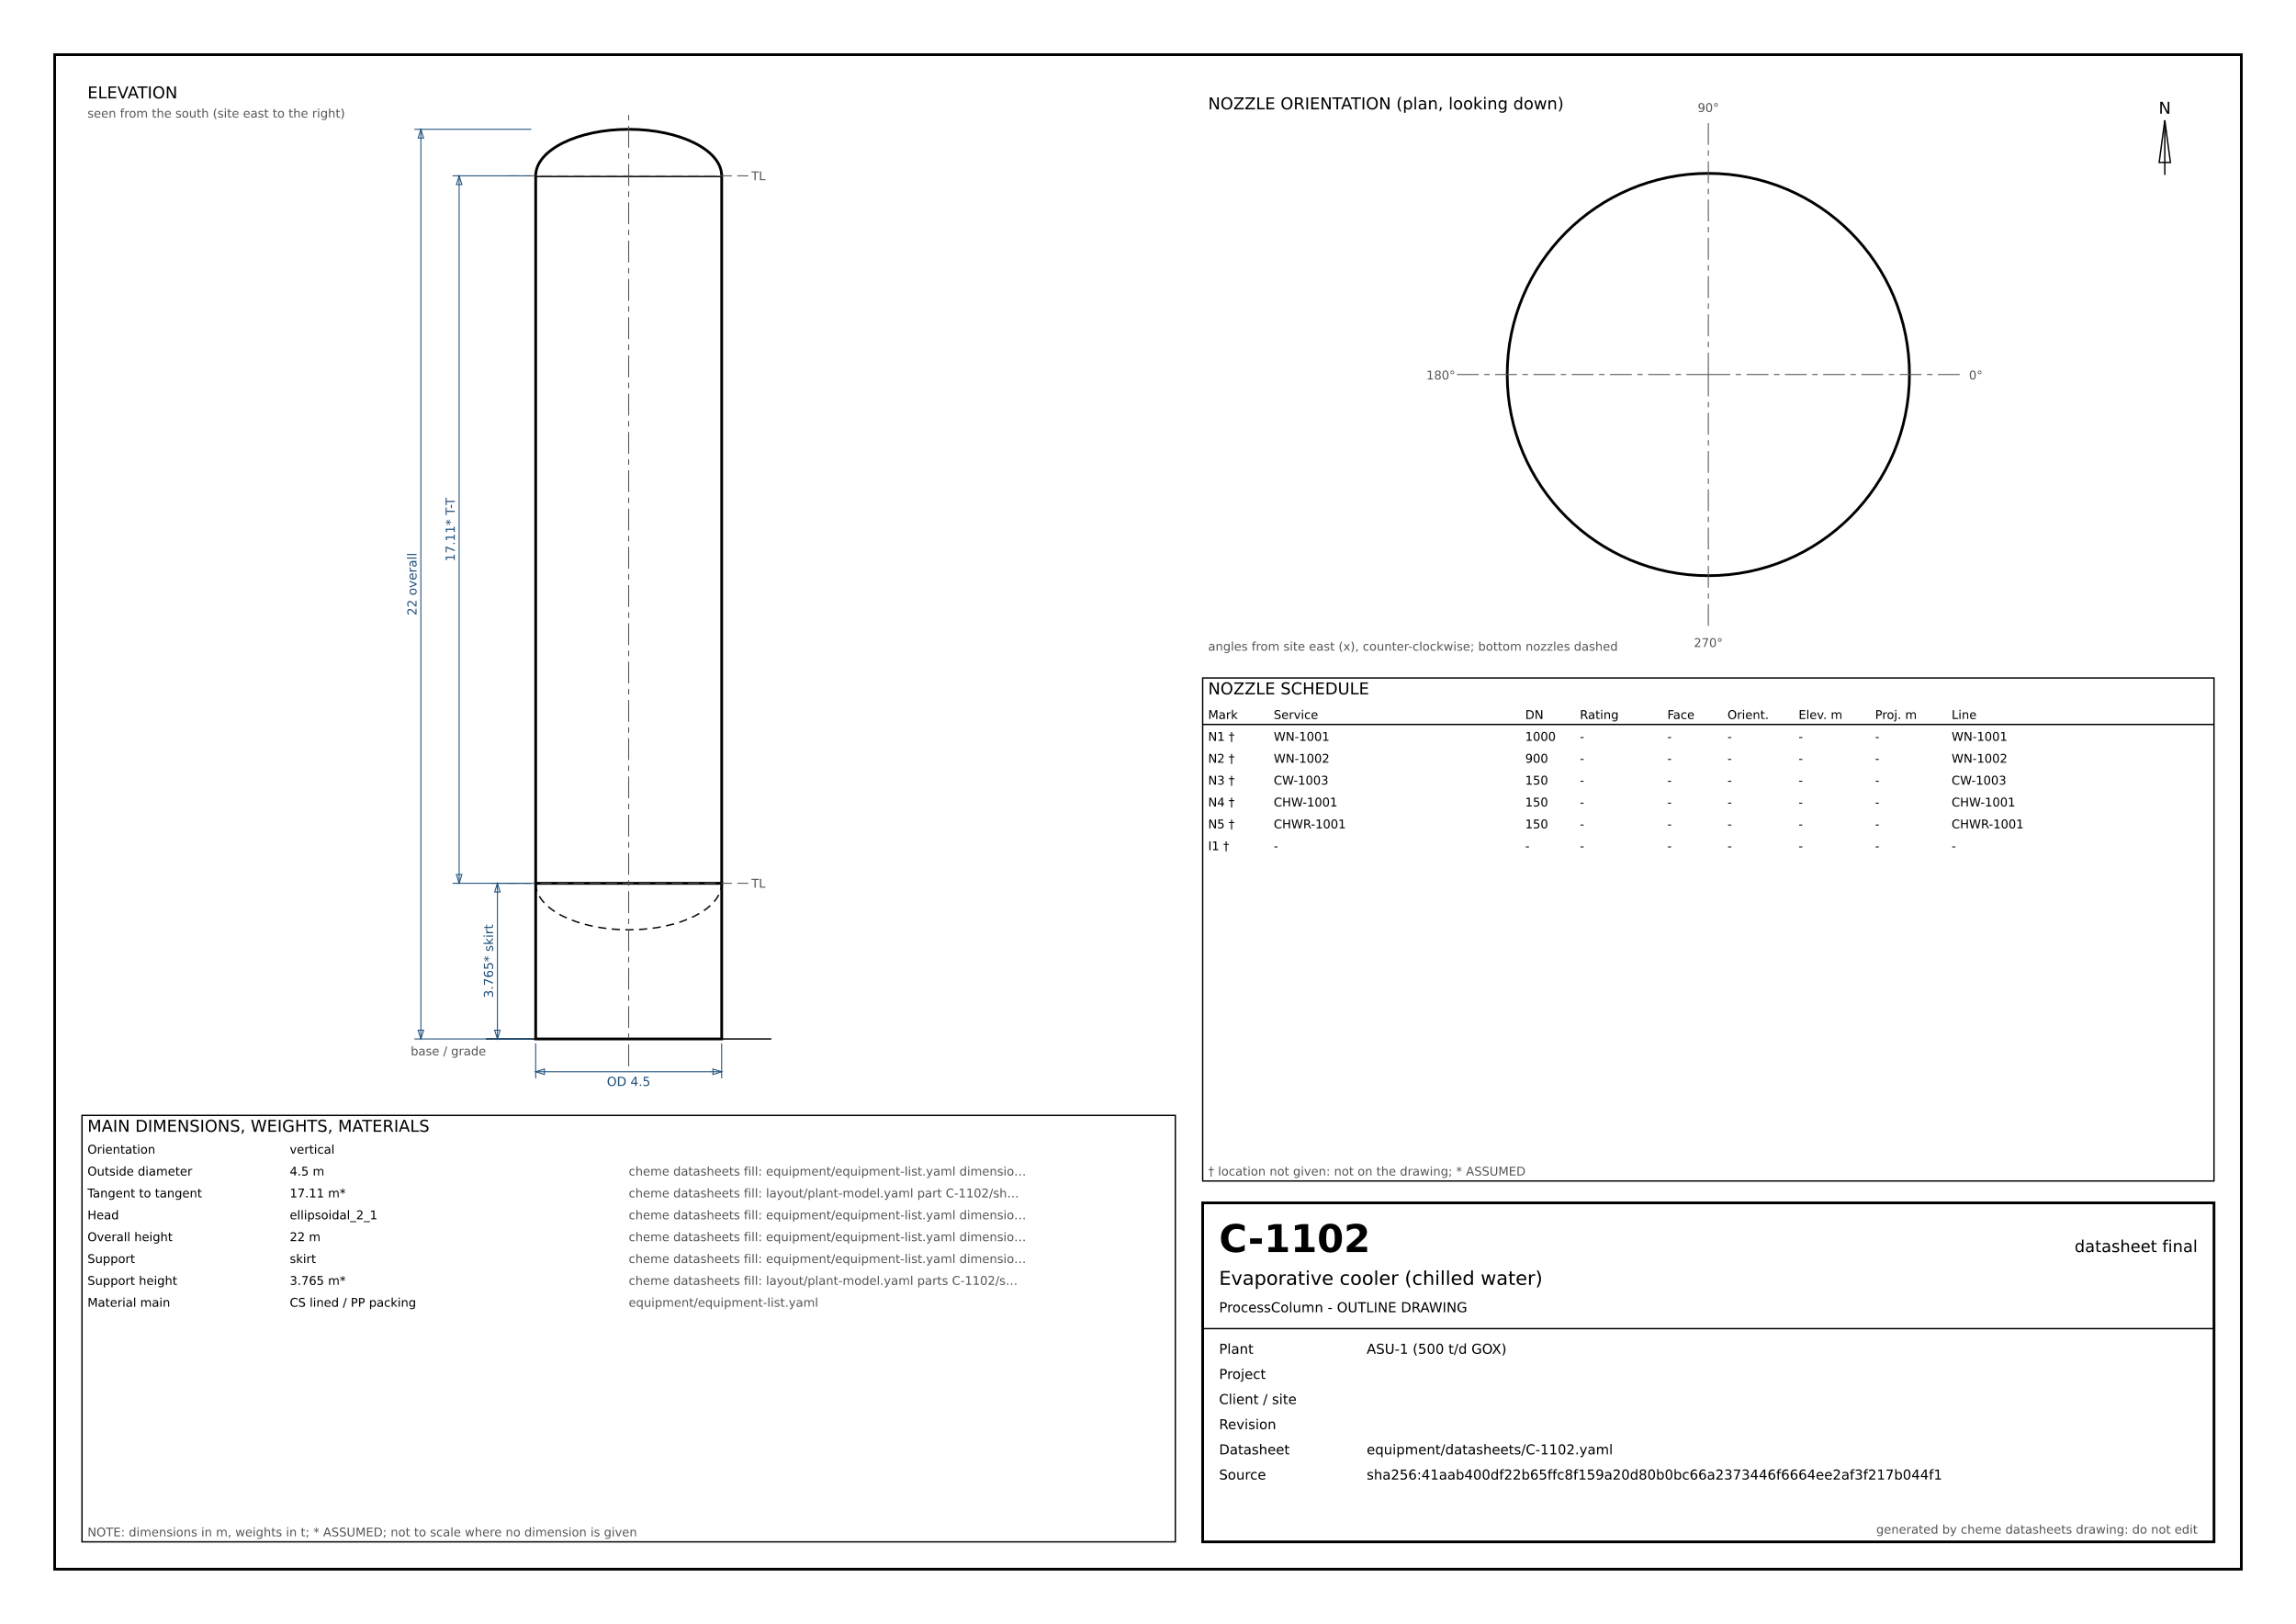
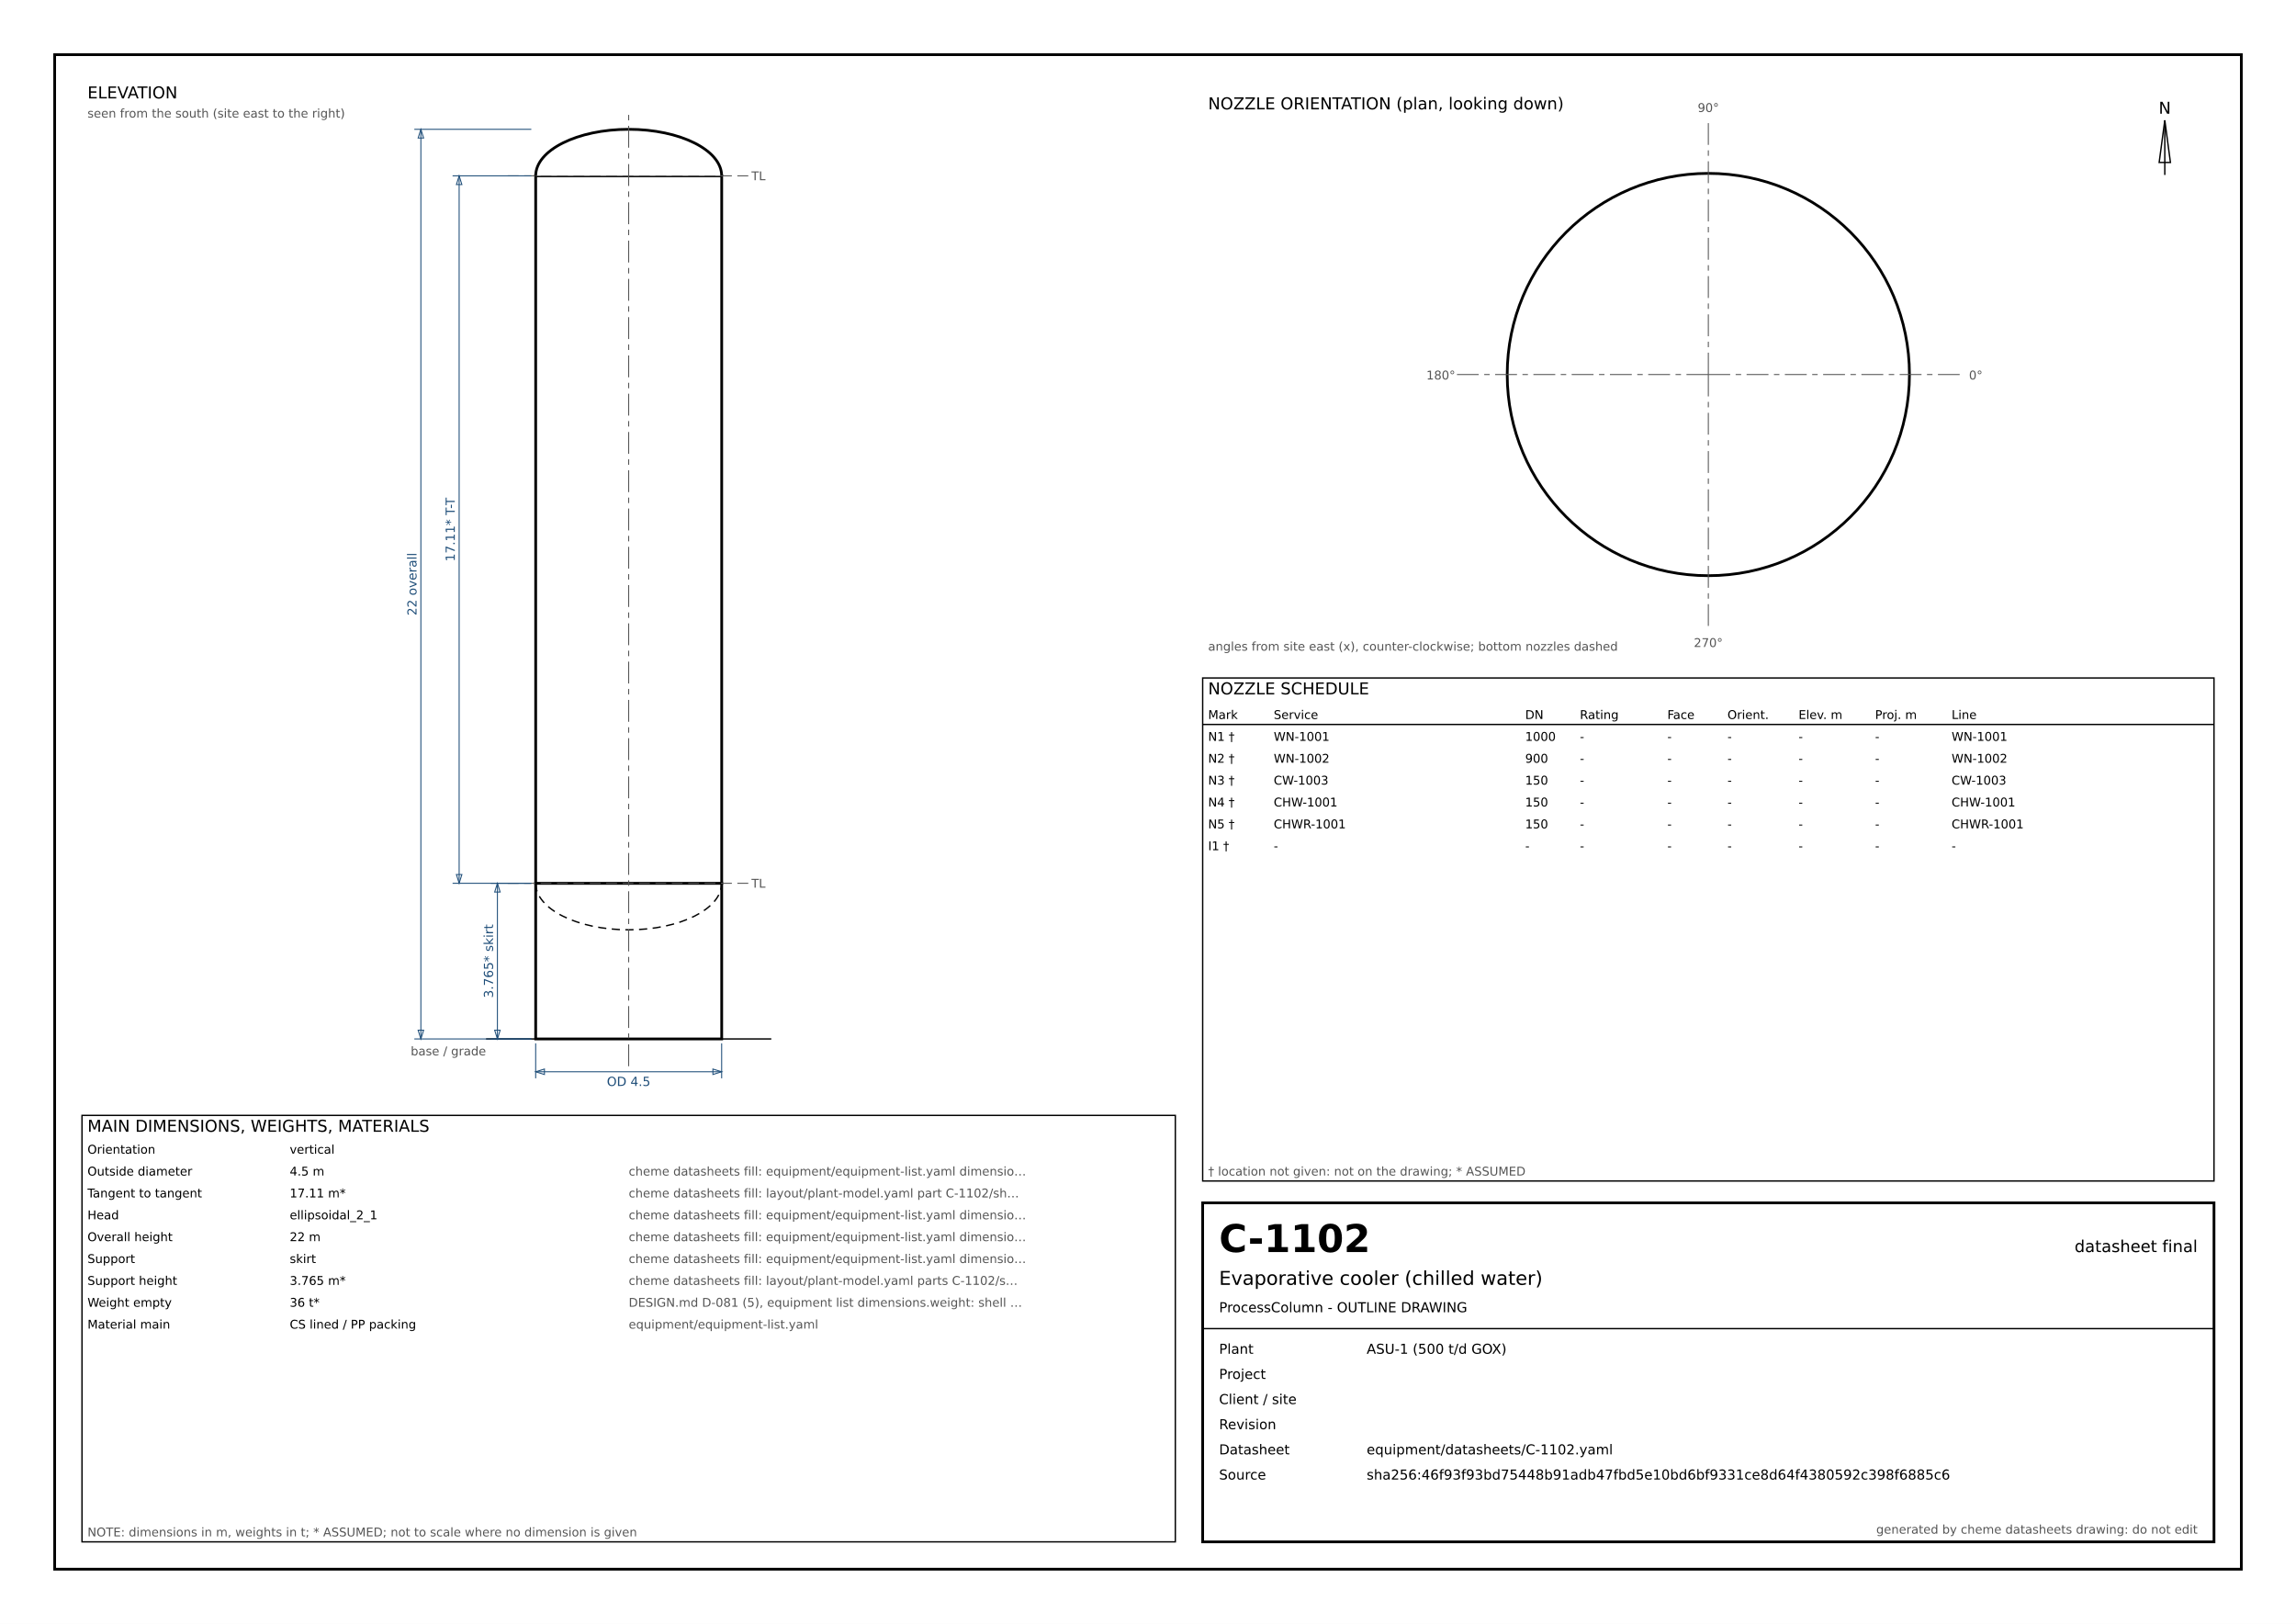
<svg xmlns="http://www.w3.org/2000/svg" width="420mm" height="297mm" viewBox="0 0 420 297">
  <style>
.frame{fill:none;stroke:#000;stroke-width:0.5}
.thin{fill:none;stroke:#000;stroke-width:0.25}
.outline{fill:#fff;stroke:#000;stroke-width:0.5}
.hidden{fill:none;stroke:#000;stroke-width:0.25;stroke-dasharray:1.5 1}
.centre{fill:none;stroke:#555;stroke-width:0.18;stroke-dasharray:4 1 1 1}
.tl{fill:none;stroke:#555;stroke-width:0.18;stroke-dasharray:2 1}
.dim{fill:none;stroke:#1f4e79;stroke-width:0.18}
.nozzle{fill:#fff;stroke:#b71c1c;stroke-width:0.35}
.section{fill:none;stroke:#2e7d32;stroke-width:0.25;stroke-dasharray:2 1}
text{font-family:'DejaVu Sans',Arial,Helvetica,sans-serif;fill:#000}
.t2{font-size:2.2px}.t25{font-size:2.5px}.t3{font-size:3px}.t35{font-size:3.5px}
.t5{font-size:5px;font-weight:bold}.t7{font-size:7px;font-weight:bold}
.dimt{font-size:2.3px;fill:#1f4e79}.nt{font-size:2.3px;fill:#b71c1c}
.note{font-size:2.2px;fill:#555}
.draft{font-size:40px;font-weight:bold;fill:#c62828;fill-opacity:0.12}
</style>
  <rect x="0" y="0" width="420" height="297" fill="#fff" />
  <rect x="10" y="10" width="400" height="277" class="frame" />
  <text x="16" y="18" class="t3" text-anchor="start">ELEVATION</text>
  <rect x="97.99" y="161.55" width="34.03" height="28.47" class="outline" />
  <path d="M97.99,161.55 A17.01,8.51 0 0 0 132.01,161.55" class="hidden" />
  <rect x="97.99" y="32.16" width="34.03" height="129.39" class="outline" />
  <path d="M97.99,32.16 A17.01,8.51 0 0 1 132.01,32.16" class="outline" />
  <line x1="92.88" y1="161.55" x2="137.12" y2="161.55" class="tl" />
  <text x="137.46" y="162.35" class="note" text-anchor="start">TL</text>
  <line x1="92.88" y1="32.16" x2="137.12" y2="32.16" class="tl" />
  <text x="137.46" y="32.96" class="note" text-anchor="start">TL</text>
  <line x1="115" y1="195.01" x2="115" y2="20.33" class="centre" />
  <line x1="88.91" y1="190.02" x2="141.09" y2="190.02" class="thin" />
  <text x="88.91" y="193.02" class="note" text-anchor="end">base / grade</text>
  <line x1="97.19" y1="190.02" x2="75.79" y2="190.02" class="dim" />
  <line x1="97.19" y1="23.65" x2="75.79" y2="23.65" class="dim" />
  <line x1="76.99" y1="190.02" x2="76.99" y2="23.65" class="dim" />
  <path d="M76.99,190.02 l0.5,-1.6 l-1,0 z" class="dim" />
  <path d="M76.99,23.65 l0.5,1.6 l-1,0 z" class="dim" />
  <text x="76.19" y="106.84" class="dimt" text-anchor="middle" transform="rotate(-90 76.19 106.84)">22 overall</text>
  <line x1="97.19" y1="161.55" x2="82.79" y2="161.55" class="dim" />
  <line x1="97.19" y1="32.16" x2="82.79" y2="32.16" class="dim" />
  <line x1="83.99" y1="161.55" x2="83.99" y2="32.16" class="dim" />
  <path d="M83.99,161.55 l0.5,-1.6 l-1,0 z" class="dim" />
  <path d="M83.99,32.16 l0.5,1.6 l-1,0 z" class="dim" />
  <text x="83.19" y="96.85" class="dimt" text-anchor="middle" transform="rotate(-90 83.19 96.85)">17.11* T-T</text>
  <line x1="97.19" y1="190.02" x2="89.79" y2="190.02" class="dim" />
  <line x1="97.19" y1="161.55" x2="89.79" y2="161.55" class="dim" />
  <line x1="90.99" y1="190.02" x2="90.99" y2="161.55" class="dim" />
  <path d="M90.99,190.02 l0.5,-1.6 l-1,0 z" class="dim" />
  <path d="M90.99,161.55 l0.5,1.6 l-1,0 z" class="dim" />
  <text x="90.19" y="175.78" class="dimt" text-anchor="middle" transform="rotate(-90 90.19 175.78)">3.765* skirt</text>
  <line x1="97.99" y1="190.82" x2="97.99" y2="197.22" class="dim" />
  <line x1="132.01" y1="190.82" x2="132.01" y2="197.22" class="dim" />
  <line x1="97.99" y1="196.02" x2="132.01" y2="196.02" class="dim" />
  <path d="M97.99,196.02 l1.6,0.5 l0,-1 z" class="dim" />
  <path d="M132.01,196.02 l-1.6,0.5 l0,-1 z" class="dim" />
  <text x="115" y="198.62" class="dimt" text-anchor="middle">OD 4.5</text>
  <circle cx="312.5" cy="68.5" r="36.79" class="outline" />
  <line x1="312.5" y1="68.5" x2="358.48" y2="68.5" class="centre" />
  <line x1="312.5" y1="68.5" x2="312.5" y2="22.52" class="centre" />
  <line x1="312.5" y1="68.5" x2="266.52" y2="68.5" class="centre" />
  <line x1="312.5" y1="68.5" x2="312.5" y2="114.48" class="centre" />
  <text x="361.43" y="69.4" class="note" text-anchor="middle">0°</text>
  <text x="312.5" y="20.48" class="note" text-anchor="middle">90°</text>
  <text x="263.57" y="69.4" class="note" text-anchor="middle">180°</text>
  <text x="312.5" y="118.33" class="note" text-anchor="middle">270°</text>
  <line x1="396" y1="32" x2="396" y2="22" class="thin" />
  <path d="M396,22 L394.97,29.71 L397.03,29.71 z" class="thin" />
  <text x="396" y="20.8" class="t3" text-anchor="middle">N</text>
  <text x="221" y="20" class="t3" text-anchor="start">NOZZLE ORIENTATION (plan, looking down)</text>
  <text x="221" y="119" class="note" text-anchor="start">angles from site east (x), counter-clockwise; bottom nozzles dashed</text>
  <text x="16" y="21.5" class="note" text-anchor="start">seen from the south (site east to the right)</text>
  <text x="221" y="127" class="t3" text-anchor="start">NOZZLE SCHEDULE</text>
  <text x="221" y="131.5" class="t2" text-anchor="start">Mark</text>
  <text x="233" y="131.5" class="t2" text-anchor="start">Service</text>
  <text x="279" y="131.5" class="t2" text-anchor="start">DN</text>
  <text x="289" y="131.5" class="t2" text-anchor="start">Rating</text>
  <text x="305" y="131.5" class="t2" text-anchor="start">Face</text>
  <text x="316" y="131.5" class="t2" text-anchor="start">Orient.</text>
  <text x="329" y="131.5" class="t2" text-anchor="start">Elev. m</text>
  <text x="343" y="131.5" class="t2" text-anchor="start">Proj. m</text>
  <text x="357" y="131.5" class="t2" text-anchor="start">Line</text>
  <line x1="220" y1="132.5" x2="405" y2="132.5" class="thin" />
  <text x="221" y="135.5" class="t2" text-anchor="start">N1 †</text>
  <text x="233" y="135.5" class="t2" text-anchor="start">WN-1001</text>
  <text x="279" y="135.5" class="t2" text-anchor="start">1000</text>
  <text x="289" y="135.5" class="t2" text-anchor="start">-</text>
  <text x="305" y="135.5" class="t2" text-anchor="start">-</text>
  <text x="316" y="135.5" class="t2" text-anchor="start">-</text>
  <text x="329" y="135.5" class="t2" text-anchor="start">-</text>
  <text x="343" y="135.5" class="t2" text-anchor="start">-</text>
  <text x="357" y="135.5" class="t2" text-anchor="start">WN-1001</text>
  <text x="221" y="139.5" class="t2" text-anchor="start">N2 †</text>
  <text x="233" y="139.5" class="t2" text-anchor="start">WN-1002</text>
  <text x="279" y="139.5" class="t2" text-anchor="start">900</text>
  <text x="289" y="139.5" class="t2" text-anchor="start">-</text>
  <text x="305" y="139.5" class="t2" text-anchor="start">-</text>
  <text x="316" y="139.5" class="t2" text-anchor="start">-</text>
  <text x="329" y="139.5" class="t2" text-anchor="start">-</text>
  <text x="343" y="139.5" class="t2" text-anchor="start">-</text>
  <text x="357" y="139.5" class="t2" text-anchor="start">WN-1002</text>
  <text x="221" y="143.5" class="t2" text-anchor="start">N3 †</text>
  <text x="233" y="143.5" class="t2" text-anchor="start">CW-1003</text>
  <text x="279" y="143.5" class="t2" text-anchor="start">150</text>
  <text x="289" y="143.5" class="t2" text-anchor="start">-</text>
  <text x="305" y="143.5" class="t2" text-anchor="start">-</text>
  <text x="316" y="143.5" class="t2" text-anchor="start">-</text>
  <text x="329" y="143.5" class="t2" text-anchor="start">-</text>
  <text x="343" y="143.5" class="t2" text-anchor="start">-</text>
  <text x="357" y="143.5" class="t2" text-anchor="start">CW-1003</text>
  <text x="221" y="147.5" class="t2" text-anchor="start">N4 †</text>
  <text x="233" y="147.5" class="t2" text-anchor="start">CHW-1001</text>
  <text x="279" y="147.5" class="t2" text-anchor="start">150</text>
  <text x="289" y="147.5" class="t2" text-anchor="start">-</text>
  <text x="305" y="147.5" class="t2" text-anchor="start">-</text>
  <text x="316" y="147.5" class="t2" text-anchor="start">-</text>
  <text x="329" y="147.5" class="t2" text-anchor="start">-</text>
  <text x="343" y="147.5" class="t2" text-anchor="start">-</text>
  <text x="357" y="147.5" class="t2" text-anchor="start">CHW-1001</text>
  <text x="221" y="151.5" class="t2" text-anchor="start">N5 †</text>
  <text x="233" y="151.5" class="t2" text-anchor="start">CHWR-1001</text>
  <text x="279" y="151.5" class="t2" text-anchor="start">150</text>
  <text x="289" y="151.5" class="t2" text-anchor="start">-</text>
  <text x="305" y="151.5" class="t2" text-anchor="start">-</text>
  <text x="316" y="151.5" class="t2" text-anchor="start">-</text>
  <text x="329" y="151.5" class="t2" text-anchor="start">-</text>
  <text x="343" y="151.5" class="t2" text-anchor="start">-</text>
  <text x="357" y="151.5" class="t2" text-anchor="start">CHWR-1001</text>
  <text x="221" y="155.5" class="t2" text-anchor="start">I1 †</text>
  <text x="233" y="155.5" class="t2" text-anchor="start">-</text>
  <text x="279" y="155.5" class="t2" text-anchor="start">-</text>
  <text x="289" y="155.5" class="t2" text-anchor="start">-</text>
  <text x="305" y="155.5" class="t2" text-anchor="start">-</text>
  <text x="316" y="155.5" class="t2" text-anchor="start">-</text>
  <text x="329" y="155.5" class="t2" text-anchor="start">-</text>
  <text x="343" y="155.5" class="t2" text-anchor="start">-</text>
  <text x="357" y="155.5" class="t2" text-anchor="start">-</text>
  <text x="221" y="215" class="note" text-anchor="start">† location not given: not on the drawing; * ASSUMED</text>
  <rect x="220" y="124" width="185" height="92" class="thin" />
  <text x="16" y="207" class="t3" text-anchor="start">MAIN DIMENSIONS, WEIGHTS, MATERIALS</text>
  <text x="16" y="211" class="t2" text-anchor="start">Orientation</text>
  <text x="53" y="211" class="t2" text-anchor="start">vertical</text>
  <text x="115" y="211" class="note" text-anchor="start" />
  <text x="16" y="215" class="t2" text-anchor="start">Outside diameter</text>
  <text x="53" y="215" class="t2" text-anchor="start">4.5 m</text>
  <text x="115" y="215" class="note" text-anchor="start">cheme datasheets fill: equipment/equipment-list.yaml dimensio…</text>
  <text x="16" y="219" class="t2" text-anchor="start">Tangent to tangent</text>
  <text x="53" y="219" class="t2" text-anchor="start">17.11 m*</text>
  <text x="115" y="219" class="note" text-anchor="start">cheme datasheets fill: layout/plant-model.yaml part C-1102/sh…</text>
  <text x="16" y="223" class="t2" text-anchor="start">Head</text>
  <text x="53" y="223" class="t2" text-anchor="start">ellipsoidal_2_1</text>
  <text x="115" y="223" class="note" text-anchor="start">cheme datasheets fill: equipment/equipment-list.yaml dimensio…</text>
  <text x="16" y="227" class="t2" text-anchor="start">Overall height</text>
  <text x="53" y="227" class="t2" text-anchor="start">22 m</text>
  <text x="115" y="227" class="note" text-anchor="start">cheme datasheets fill: equipment/equipment-list.yaml dimensio…</text>
  <text x="16" y="231" class="t2" text-anchor="start">Support</text>
  <text x="53" y="231" class="t2" text-anchor="start">skirt</text>
  <text x="115" y="231" class="note" text-anchor="start">cheme datasheets fill: equipment/equipment-list.yaml dimensio…</text>
  <text x="16" y="235" class="t2" text-anchor="start">Support height</text>
  <text x="53" y="235" class="t2" text-anchor="start">3.765 m*</text>
  <text x="115" y="235" class="note" text-anchor="start">cheme datasheets fill: layout/plant-model.yaml parts C-1102/s…</text>
-   <text x="16" y="239" class="t2" text-anchor="start">Material main</text>
-   <text x="53" y="239" class="t2" text-anchor="start">CS lined / PP packing</text>
-   <text x="115" y="239" class="note" text-anchor="start">equipment/equipment-list.yaml</text>
+   <text x="16" y="239" class="t2" text-anchor="start">Weight empty</text>
+   <text x="53" y="239" class="t2" text-anchor="start">36 t*</text>
+   <text x="115" y="239" class="note" text-anchor="start">DESIGN.md D-081 (5), equipment list dimensions.weight: shell …</text>
+   <text x="16" y="243" class="t2" text-anchor="start">Material main</text>
+   <text x="53" y="243" class="t2" text-anchor="start">CS lined / PP packing</text>
+   <text x="115" y="243" class="note" text-anchor="start">equipment/equipment-list.yaml</text>
  <text x="16" y="281" class="note" text-anchor="start">NOTE: dimensions in m, weights in t; * ASSUMED; not to scale where no dimension is given</text>
  <rect x="15" y="204" width="200" height="78" class="thin" />
  <rect x="220" y="220" width="185" height="62" class="frame" />
  <text x="223" y="229" class="t7" text-anchor="start">C-1102</text>
  <text x="223" y="235" class="t35" text-anchor="start">Evaporative cooler (chilled water)</text>
  <text x="223" y="240" class="t25" text-anchor="start">ProcessColumn - OUTLINE DRAWING</text>
  <line x1="220" y1="243" x2="405" y2="243" class="thin" />
  <text x="223" y="247.6" class="t25" text-anchor="start">Plant</text>
  <text x="250" y="247.6" class="t25" text-anchor="start">ASU-1 (500 t/d GOX)</text>
  <text x="223" y="252.2" class="t25" text-anchor="start">Project</text>
  <text x="250" y="252.2" class="t25" text-anchor="start" />
  <text x="223" y="256.8" class="t25" text-anchor="start">Client / site</text>
  <text x="250" y="256.8" class="t25" text-anchor="start" />
  <text x="223" y="261.4" class="t25" text-anchor="start">Revision</text>
  <text x="250" y="261.4" class="t25" text-anchor="start" />
  <text x="223" y="266" class="t25" text-anchor="start">Datasheet</text>
  <text x="250" y="266" class="t25" text-anchor="start">equipment/datasheets/C-1102.yaml</text>
  <text x="223" y="270.6" class="t25" text-anchor="start">Source</text>
-   <text x="250" y="270.6" class="t25" text-anchor="start">sha256:41aab400df22b65ffc8f159a20d80b0bc66a2373446f6664ee2af3f217b044f1</text>
+   <text x="250" y="270.6" class="t25" text-anchor="start">sha256:46f93f93bd75448b91adb47fbd5e10bd6bf9331ce8d64f4380592c398f6885c6</text>
  <text x="402" y="229" class="t3" text-anchor="end">datasheet final</text>
  <text x="402" y="280.5" class="note" text-anchor="end">generated by cheme datasheets drawing: do not edit</text>
</svg>
